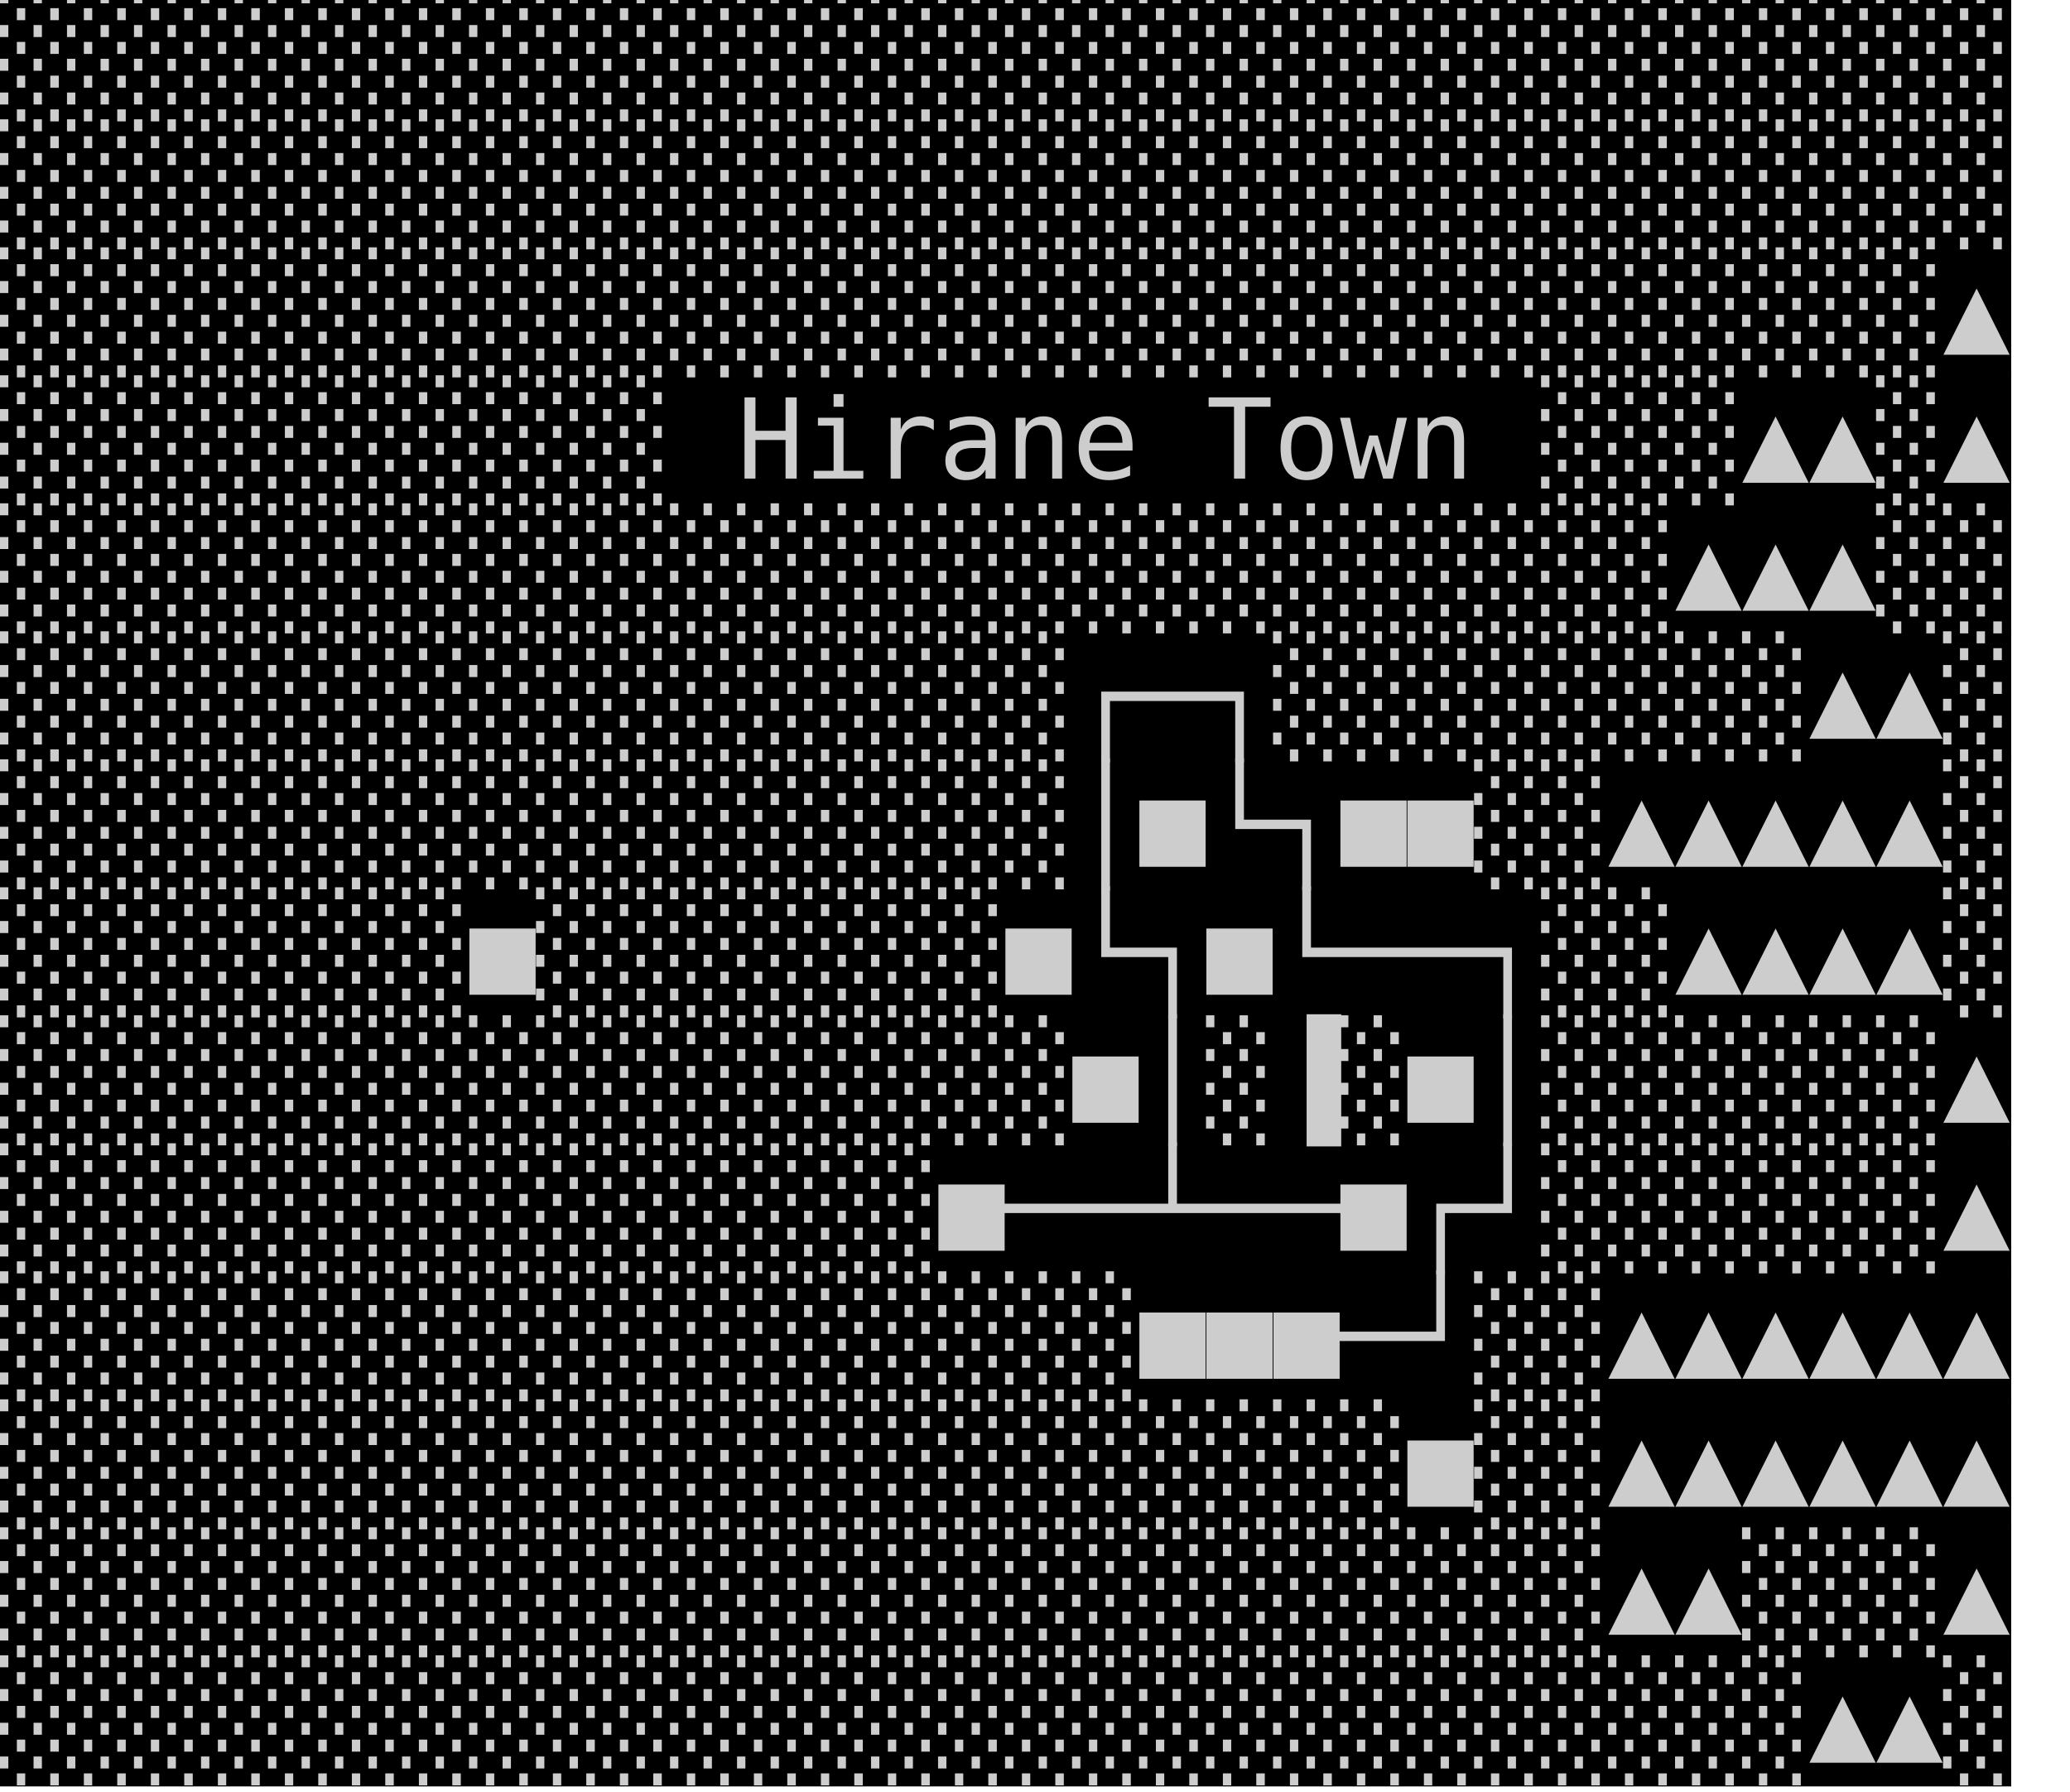
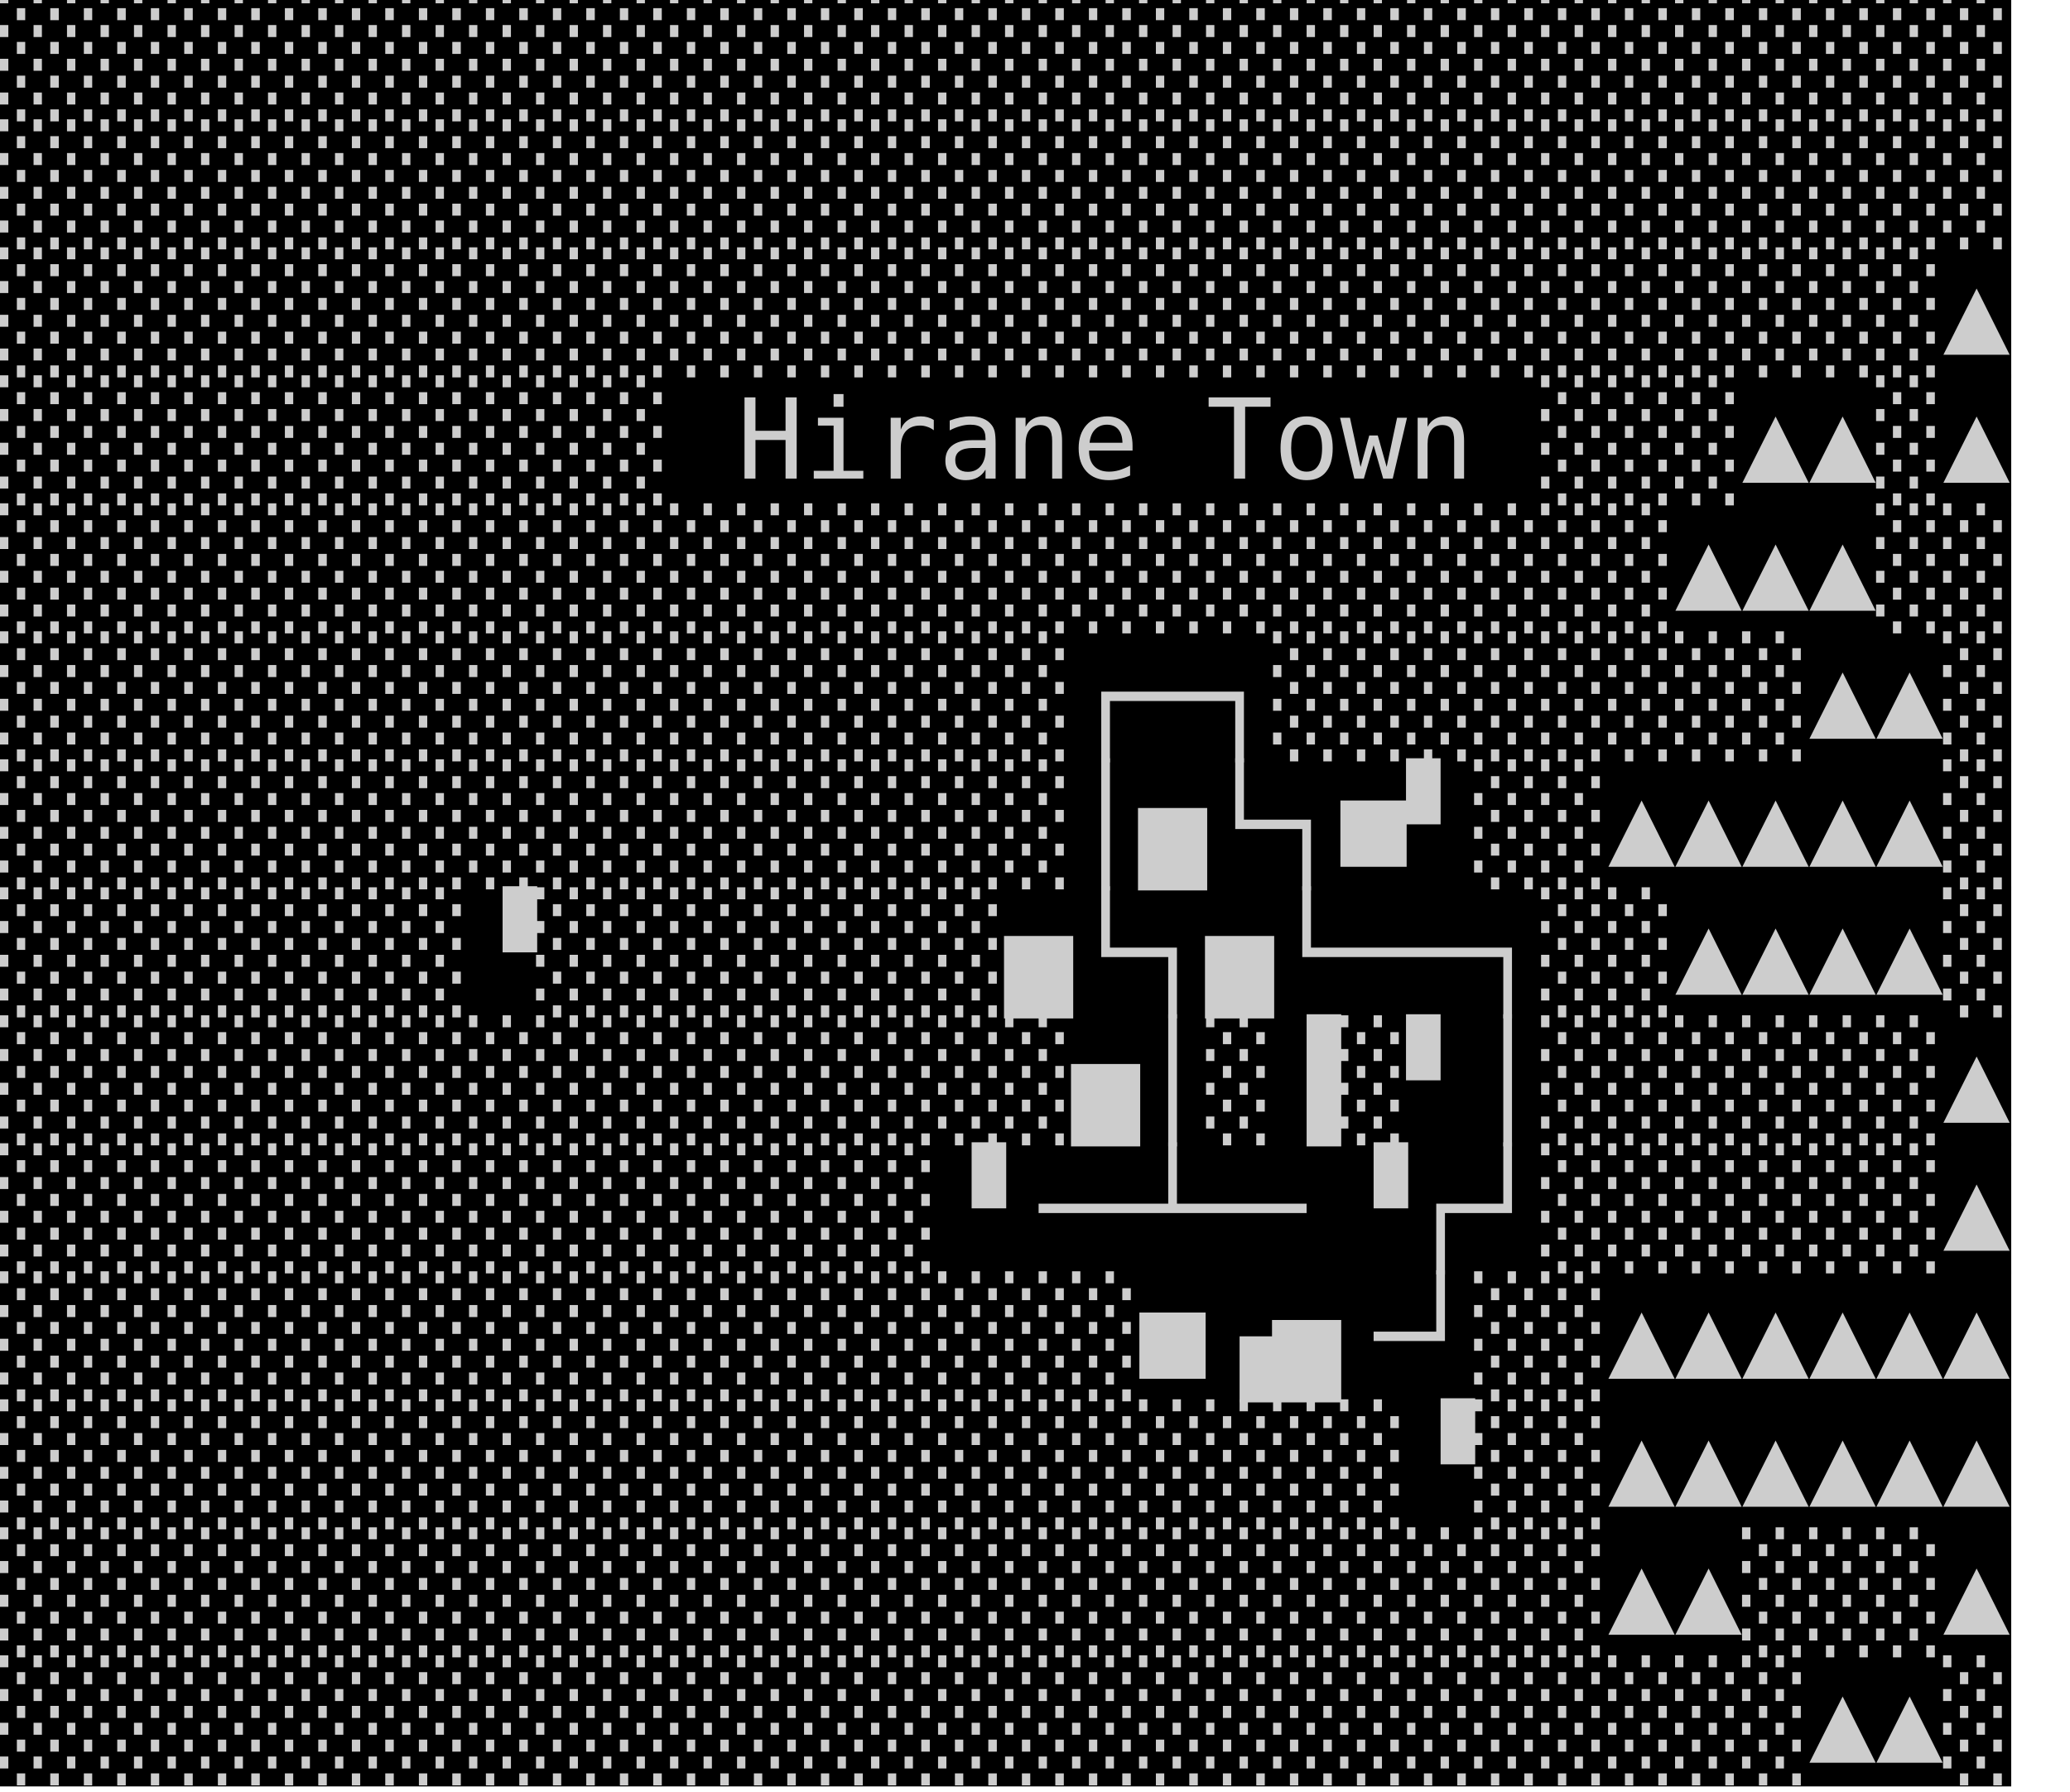
<svg xmlns="http://www.w3.org/2000/svg" version="1.1" width="186.0px" height="161.0px" viewBox="0 0 186.0 161.0" style="letter-spacing:0em;font-size:10px;font-family:'DejaVu Sans Mono';stroke:none">
  <text y="8.5" x="0.0" style="fill:#000000">██████████████████████████████</text>
█<text y="20.0" x="0.0" style="fill:#000000">██████████████████████████████</text>
█<text y="31.5" x="0.0" style="fill:#000000">██████████████████████████████</text>
█<text y="43.0" x="0.0" style="fill:#000000">██████████████████████████████</text>
█<text y="54.5" x="0.0" style="fill:#000000">██████████████████████████████</text>
█<text y="66.0" x="0.0" style="fill:#000000">██████████████████████████████</text>
█<text y="77.5" x="0.0" style="fill:#000000">██████████████████████████████</text>
█<text y="89.0" x="0.0" style="fill:#000000">██████████████████████████████</text>
█<text y="100.5" x="0.0" style="fill:#000000">██████████████████████████████</text>
█<text y="112.0" x="0.0" style="fill:#000000">██████████████████████████████</text>
█<text y="123.5" x="0.0" style="fill:#000000">██████████████████████████████</text>
█<text y="135.0" x="0.0" style="fill:#000000">██████████████████████████████</text>
█<text y="146.5" x="0.0" style="fill:#000000">██████████████████████████████</text>
█<text y="158.0" x="0.0" style="fill:#000000">██████████████████████████████</text>
█<text y="8.5" x="0.0" style="fill:#cdcdcd">░░░░░░░░░░░░░░░░░░░░░░░░░░░░░░</text>
░<text y="20.0" x="0.0" style="fill:#cdcdcd">░░░░░░░░░░░░░░░░░░░░░░░░░░░░░░</text>
░<text y="31.5" x="0.0" style="fill:#cdcdcd">░░░░░░░░░░░░░░░░░░░░░░░░░░░░░▲</text>
▲<text y="43.0" x="0.0" style="fill:#cdcdcd">░░░░░░░░░░ Hirane Town ░░░▲▲░▲</text>
▲<text y="54.5" x="0.0" style="fill:#cdcdcd">░░░░░░░░░░░░░░░░░░░░░░░░░▲▲▲░░</text>
▲<text y="66.0" x="0.0" style="fill:#cdcdcd">░░░░░░░░░░░░░░░░┌─┐░░░░░░░░▲▲░</text>
- ▲<text y="77.5" x="0.0" style="fill:#cdcdcd">░░░░░░░░░░░░░░░░│■└┐■■░░▲▲▲▲▲░</text>
- ▲<text y="89.0" x="0.0" style="fill:#cdcdcd">░░░░░░░■░░░░░░░■└┐■└──┐░░▲▲▲▲░</text>
- ▲<text y="100.5" x="0.0" style="fill:#cdcdcd">░░░░░░░░░░░░░░░░■│░▐░■│░░░░░░▲</text>
- ▲<text y="112.0" x="0.0" style="fill:#cdcdcd">░░░░░░░░░░░░░░■──┴──■┌┘░░░░░░▲</text>
- ▲<text y="123.5" x="0.0" style="fill:#cdcdcd">░░░░░░░░░░░░░░░░░■■■─┘░░▲▲▲▲▲▲</text>
- ░<text y="135.0" x="0.0" style="fill:#cdcdcd">░░░░░░░░░░░░░░░░░░░░░■░░▲▲▲▲▲▲</text>
+ ▲<text y="77.5" x="0.0" style="fill:#cdcdcd">░░░░░░░░░░░░░░░░│▅└┐■▘░░▲▲▲▲▲░</text>
+ ▲<text y="89.0" x="0.0" style="fill:#cdcdcd">░░░░░░░▝░░░░░░░▅└┐▅└──┐░░▲▲▲▲░</text>
+ ▲<text y="100.5" x="0.0" style="fill:#cdcdcd">░░░░░░░░░░░░░░░░▅│░▐░▘│░░░░░░▲</text>
+ ▲<text y="112.0" x="0.0" style="fill:#cdcdcd">░░░░░░░░░░░░░░▝╶─┴─╴▝┌┘░░░░░░▲</text>
+ ▲<text y="123.5" x="0.0" style="fill:#cdcdcd">░░░░░░░░░░░░░░░░░■▗▅╶┘░░▲▲▲▲▲▲</text>
+ ░<text y="135.0" x="0.0" style="fill:#cdcdcd">░░░░░░░░░░░░░░░░░░░░░▝░░▲▲▲▲▲▲</text>
▲<text y="146.5" x="0.0" style="fill:#cdcdcd">░░░░░░░░░░░░░░░░░░░░░░░░▲▲░░░▲</text>
▲<text y="158.0" x="0.0" style="fill:#cdcdcd">░░░░░░░░░░░░░░░░░░░░░░░░░░░▲▲░</text>
░</svg>
